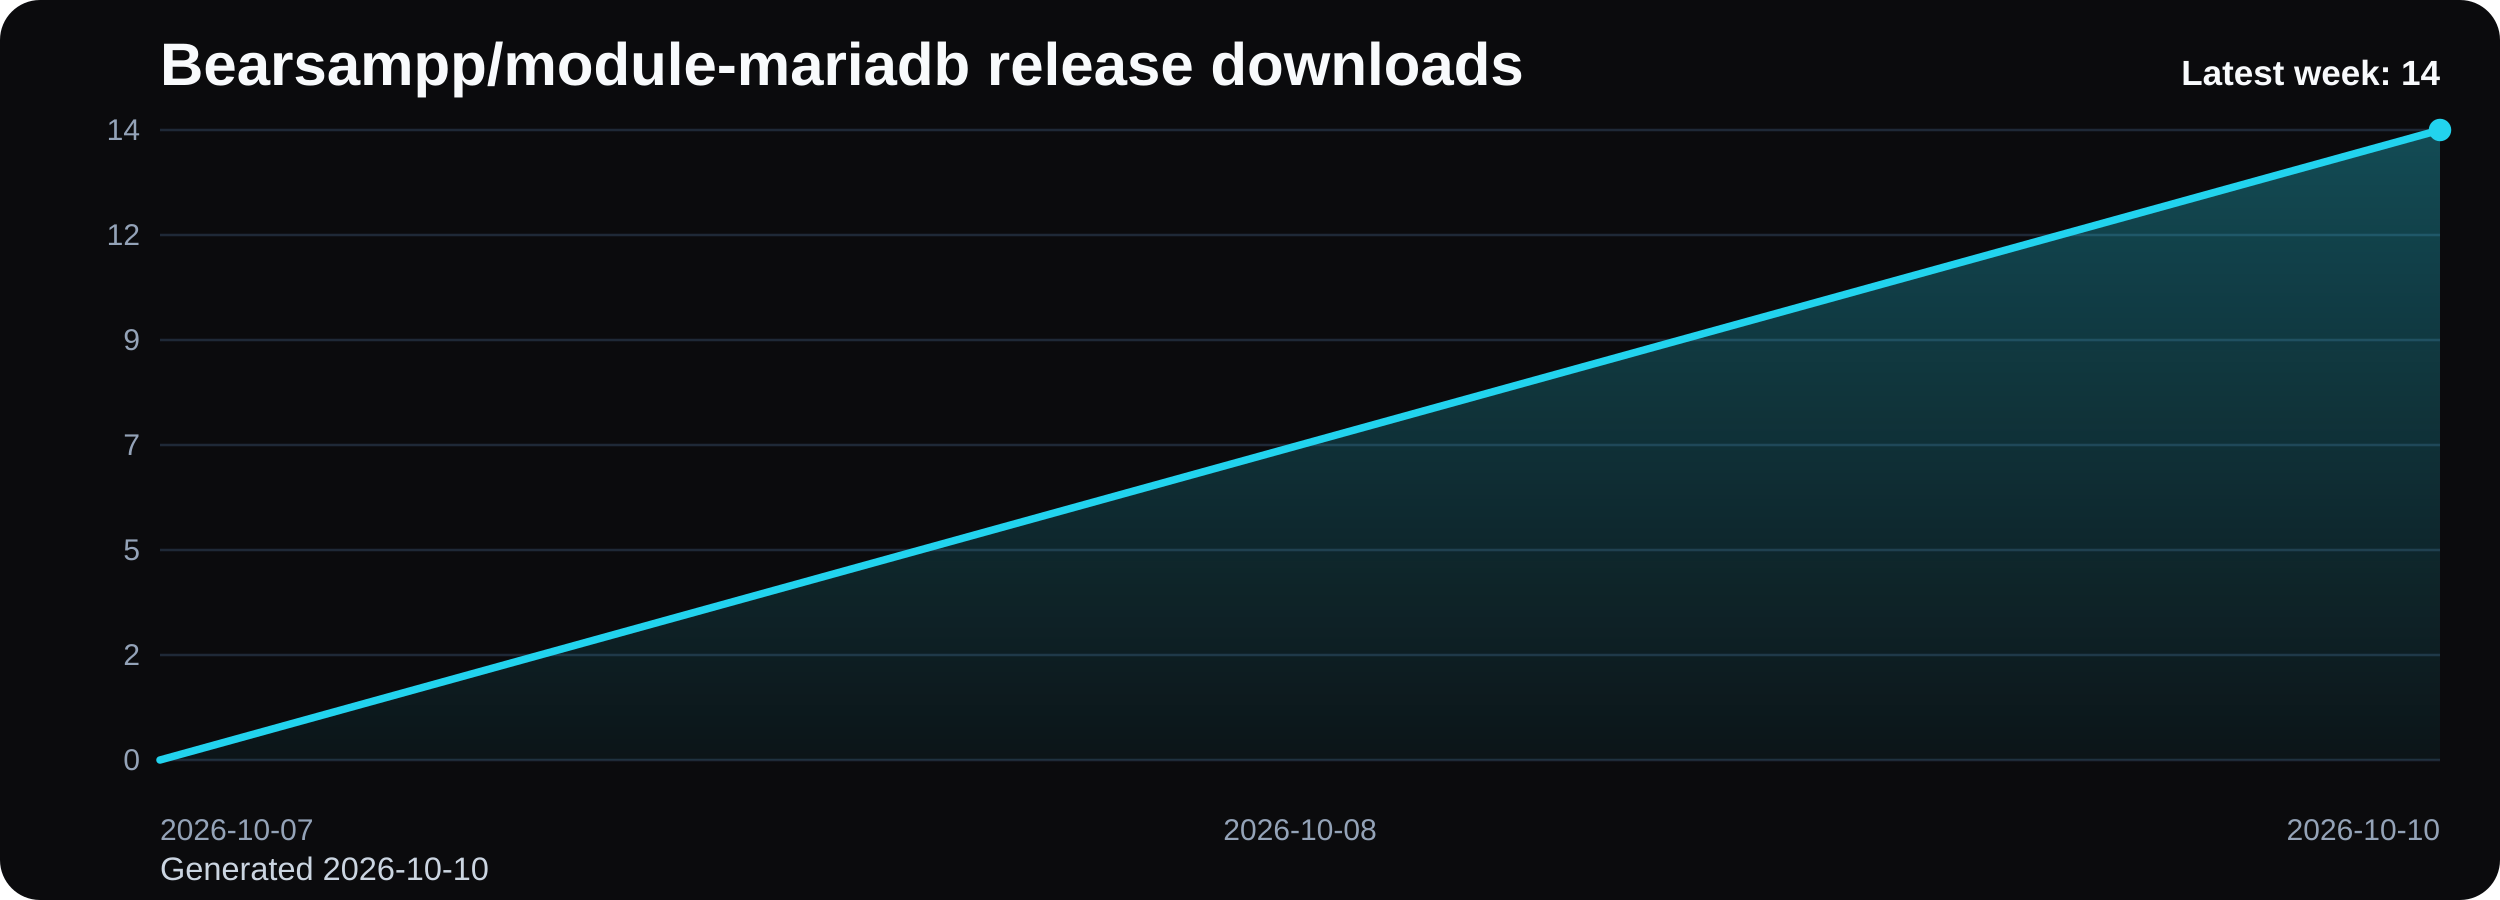
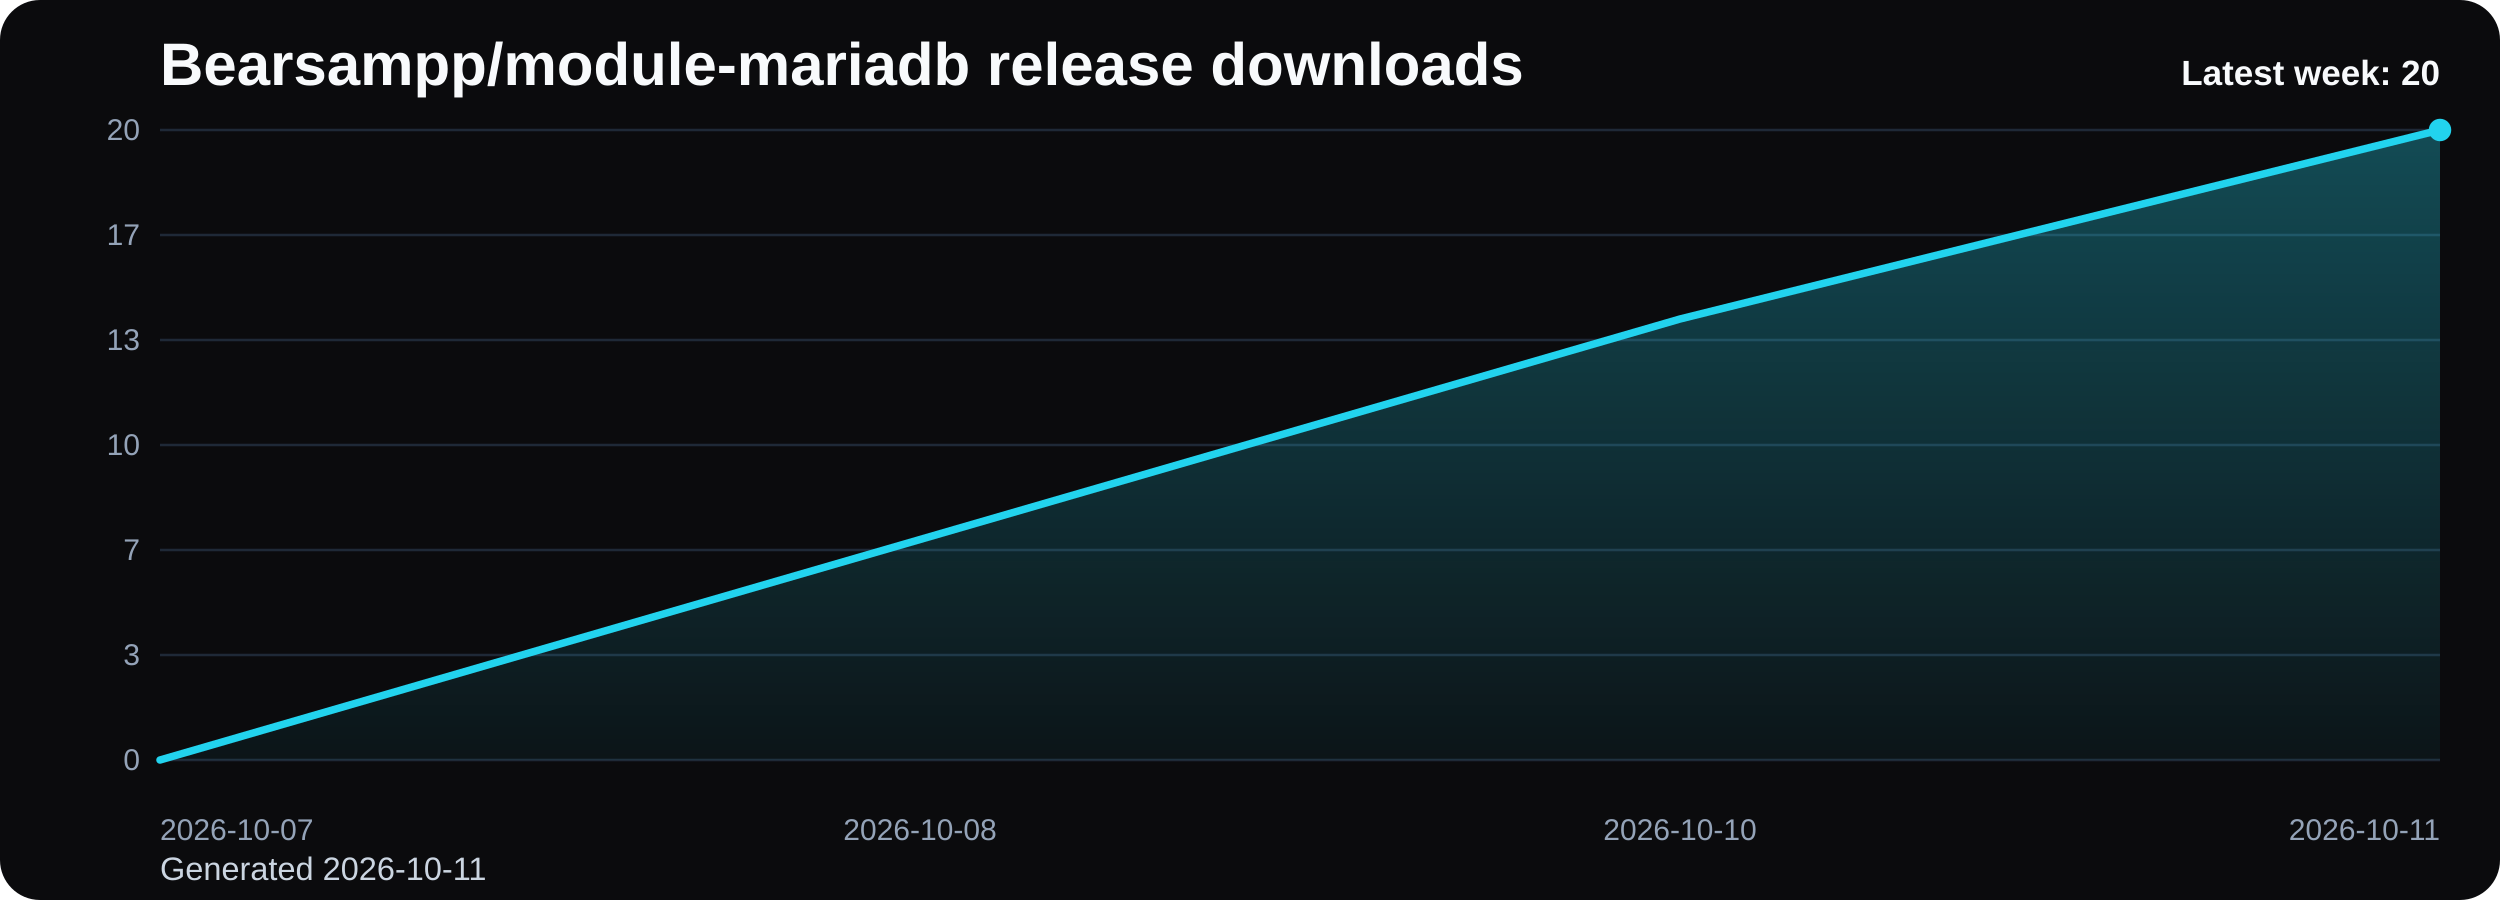
<svg xmlns="http://www.w3.org/2000/svg" viewBox="0 0 1000 360" role="img" aria-label="Bearsampp/module-mariadb release downloads chart">
  <defs>
    <linearGradient id="fill-weekly-black" x1="0" y1="0" x2="0" y2="1">
      <stop offset="0%" stop-color="#22d3ee" stop-opacity="0.32" />
      <stop offset="100%" stop-color="#22d3ee" stop-opacity="0.05" />
    </linearGradient>
    <style>
      .bg { fill: #0b0b0d; }
      .title { font: 700 24px Arial, sans-serif; fill: #f8fafc; }
      .sub { font: 400 13px Arial, sans-serif; fill: #cbd5e1; }
      .grid { stroke: #1f2937; stroke-width: 1; }
      .axis { font: 400 12px Arial, sans-serif; fill: #94a3b8; }
      .line { fill: none; stroke: #22d3ee; stroke-width: 3; stroke-linecap: round; stroke-linejoin: round; }
      .dot { fill: #22d3ee; }
      .value { font: 600 11px Arial, sans-serif; fill: #cbd5e1; }
      .latest { font: 700 14px Arial, sans-serif; fill: #f8fafc; }
    </style>
  </defs>
  <rect class="bg" x="0" y="0" width="1000" height="360" rx="16" />
  <text class="title" x="64" y="34">Bearsampp/module-mariadb release downloads</text>
-   <text class="sub" x="64" y="352">Generated 2026-10-10</text>
+   <text class="sub" x="64" y="352">Generated 2026-10-11</text>
  <line x1="64" y1="52.00" x2="976" y2="52.00" class="grid" />
-   <text x="56" y="56.00" text-anchor="end" class="axis">14</text>
+   <text x="56" y="56.00" text-anchor="end" class="axis">20</text>
  <line x1="64" y1="94.00" x2="976" y2="94.00" class="grid" />
-   <text x="56" y="98.00" text-anchor="end" class="axis">12</text>
+   <text x="56" y="98.00" text-anchor="end" class="axis">17</text>
  <line x1="64" y1="136.00" x2="976" y2="136.00" class="grid" />
-   <text x="56" y="140.00" text-anchor="end" class="axis">9</text>
+   <text x="56" y="140.00" text-anchor="end" class="axis">13</text>
  <line x1="64" y1="178.00" x2="976" y2="178.00" class="grid" />
-   <text x="56" y="182.00" text-anchor="end" class="axis">7</text>
+   <text x="56" y="182.00" text-anchor="end" class="axis">10</text>
  <line x1="64" y1="220.00" x2="976" y2="220.00" class="grid" />
-   <text x="56" y="224.00" text-anchor="end" class="axis">5</text>
+   <text x="56" y="224.00" text-anchor="end" class="axis">7</text>
  <line x1="64" y1="262.00" x2="976" y2="262.00" class="grid" />
-   <text x="56" y="266.00" text-anchor="end" class="axis">2</text>
+   <text x="56" y="266.00" text-anchor="end" class="axis">3</text>
  <line x1="64" y1="304.00" x2="976" y2="304.00" class="grid" />
  <text x="56" y="308.00" text-anchor="end" class="axis">0</text>
-   <path d="M 64.00 304 L 64.00 304.00 L 520.00 178.00 L 976.00 52.00 L 976.00 304 Z" fill="url(#fill-weekly-black)" />
-   <polyline class="line" points="64.00,304.00 520.00,178.00 976.00,52.00" />
+   <path d="M 64.00 304 L 64.00 304.00 L 368.00 215.80 L 672.00 127.60 L 976.00 52.00 L 976.00 304 Z" fill="url(#fill-weekly-black)" />
+   <polyline class="line" points="64.00,304.00 368.00,215.80 672.00,127.60 976.00,52.00" />
  <circle class="dot" cx="976.00" cy="52.00" r="4.5" />
  <text class="axis" x="64.00" y="336" text-anchor="start">2026-10-07</text>
-   <text class="axis" x="520.00" y="336" text-anchor="middle">2026-10-08</text>
-   <text class="axis" x="976.00" y="336" text-anchor="end">2026-10-10</text>
-   <text class="latest" x="976" y="34" text-anchor="end">Latest week: 14</text>
+   <text class="axis" x="368.00" y="336" text-anchor="middle">2026-10-08</text>
+   <text class="axis" x="672.00" y="336" text-anchor="middle">2026-10-10</text>
+   <text class="axis" x="976.00" y="336" text-anchor="end">2026-10-11</text>
+   <text class="latest" x="976" y="34" text-anchor="end">Latest week: 20</text>
</svg>
